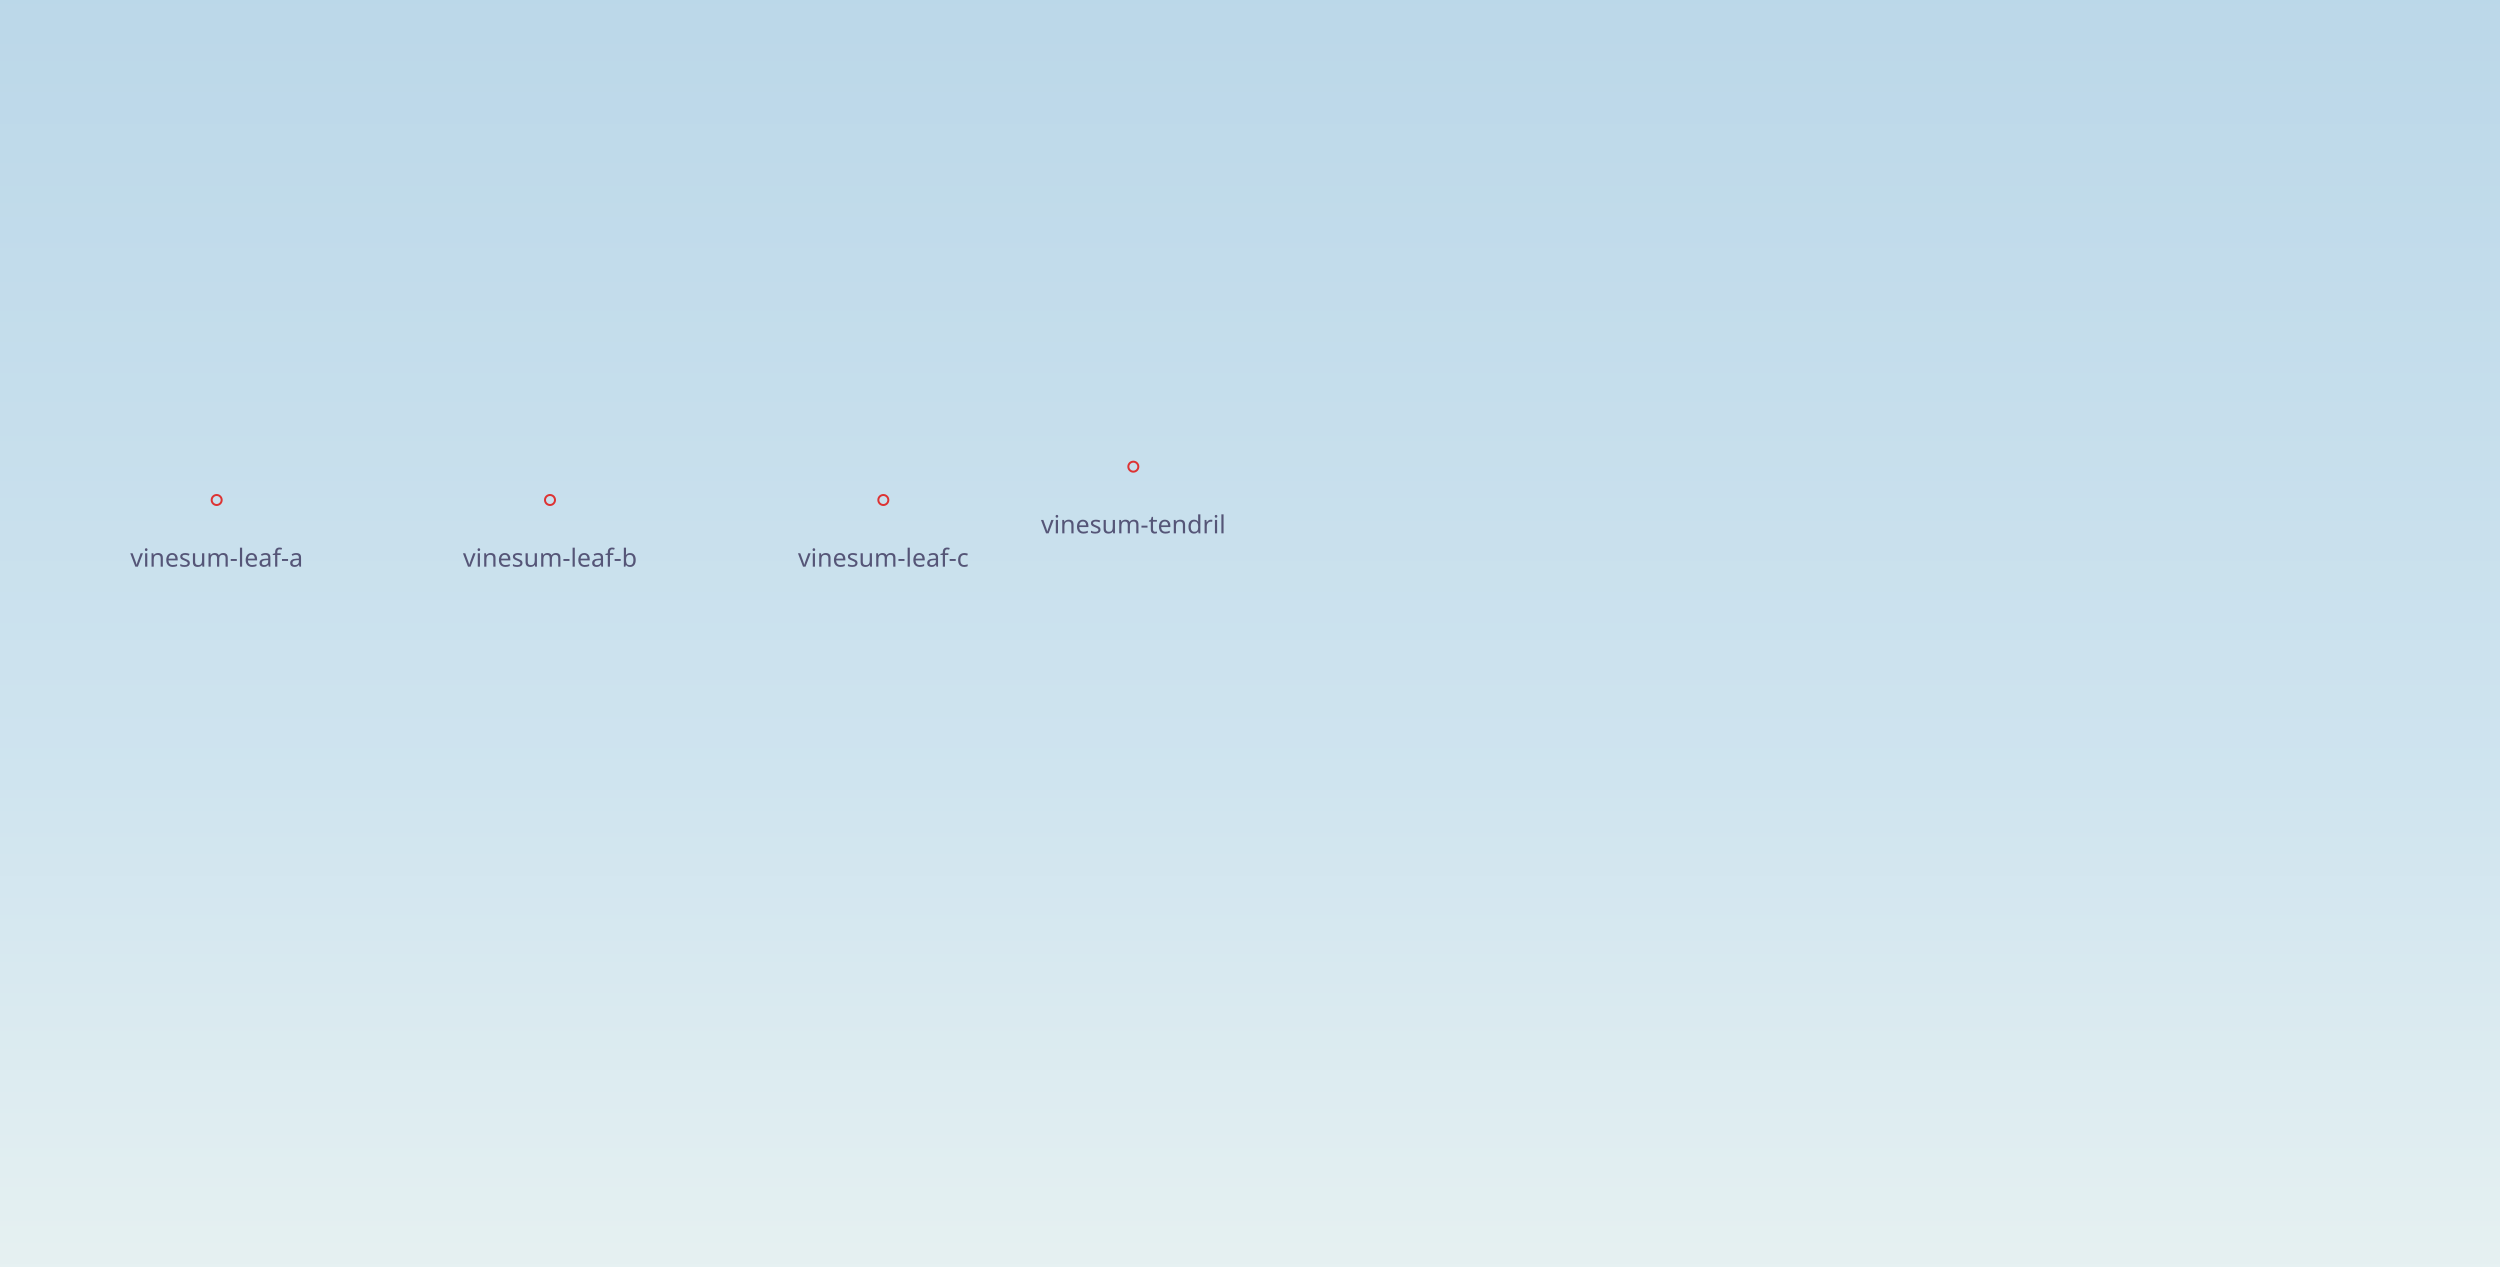
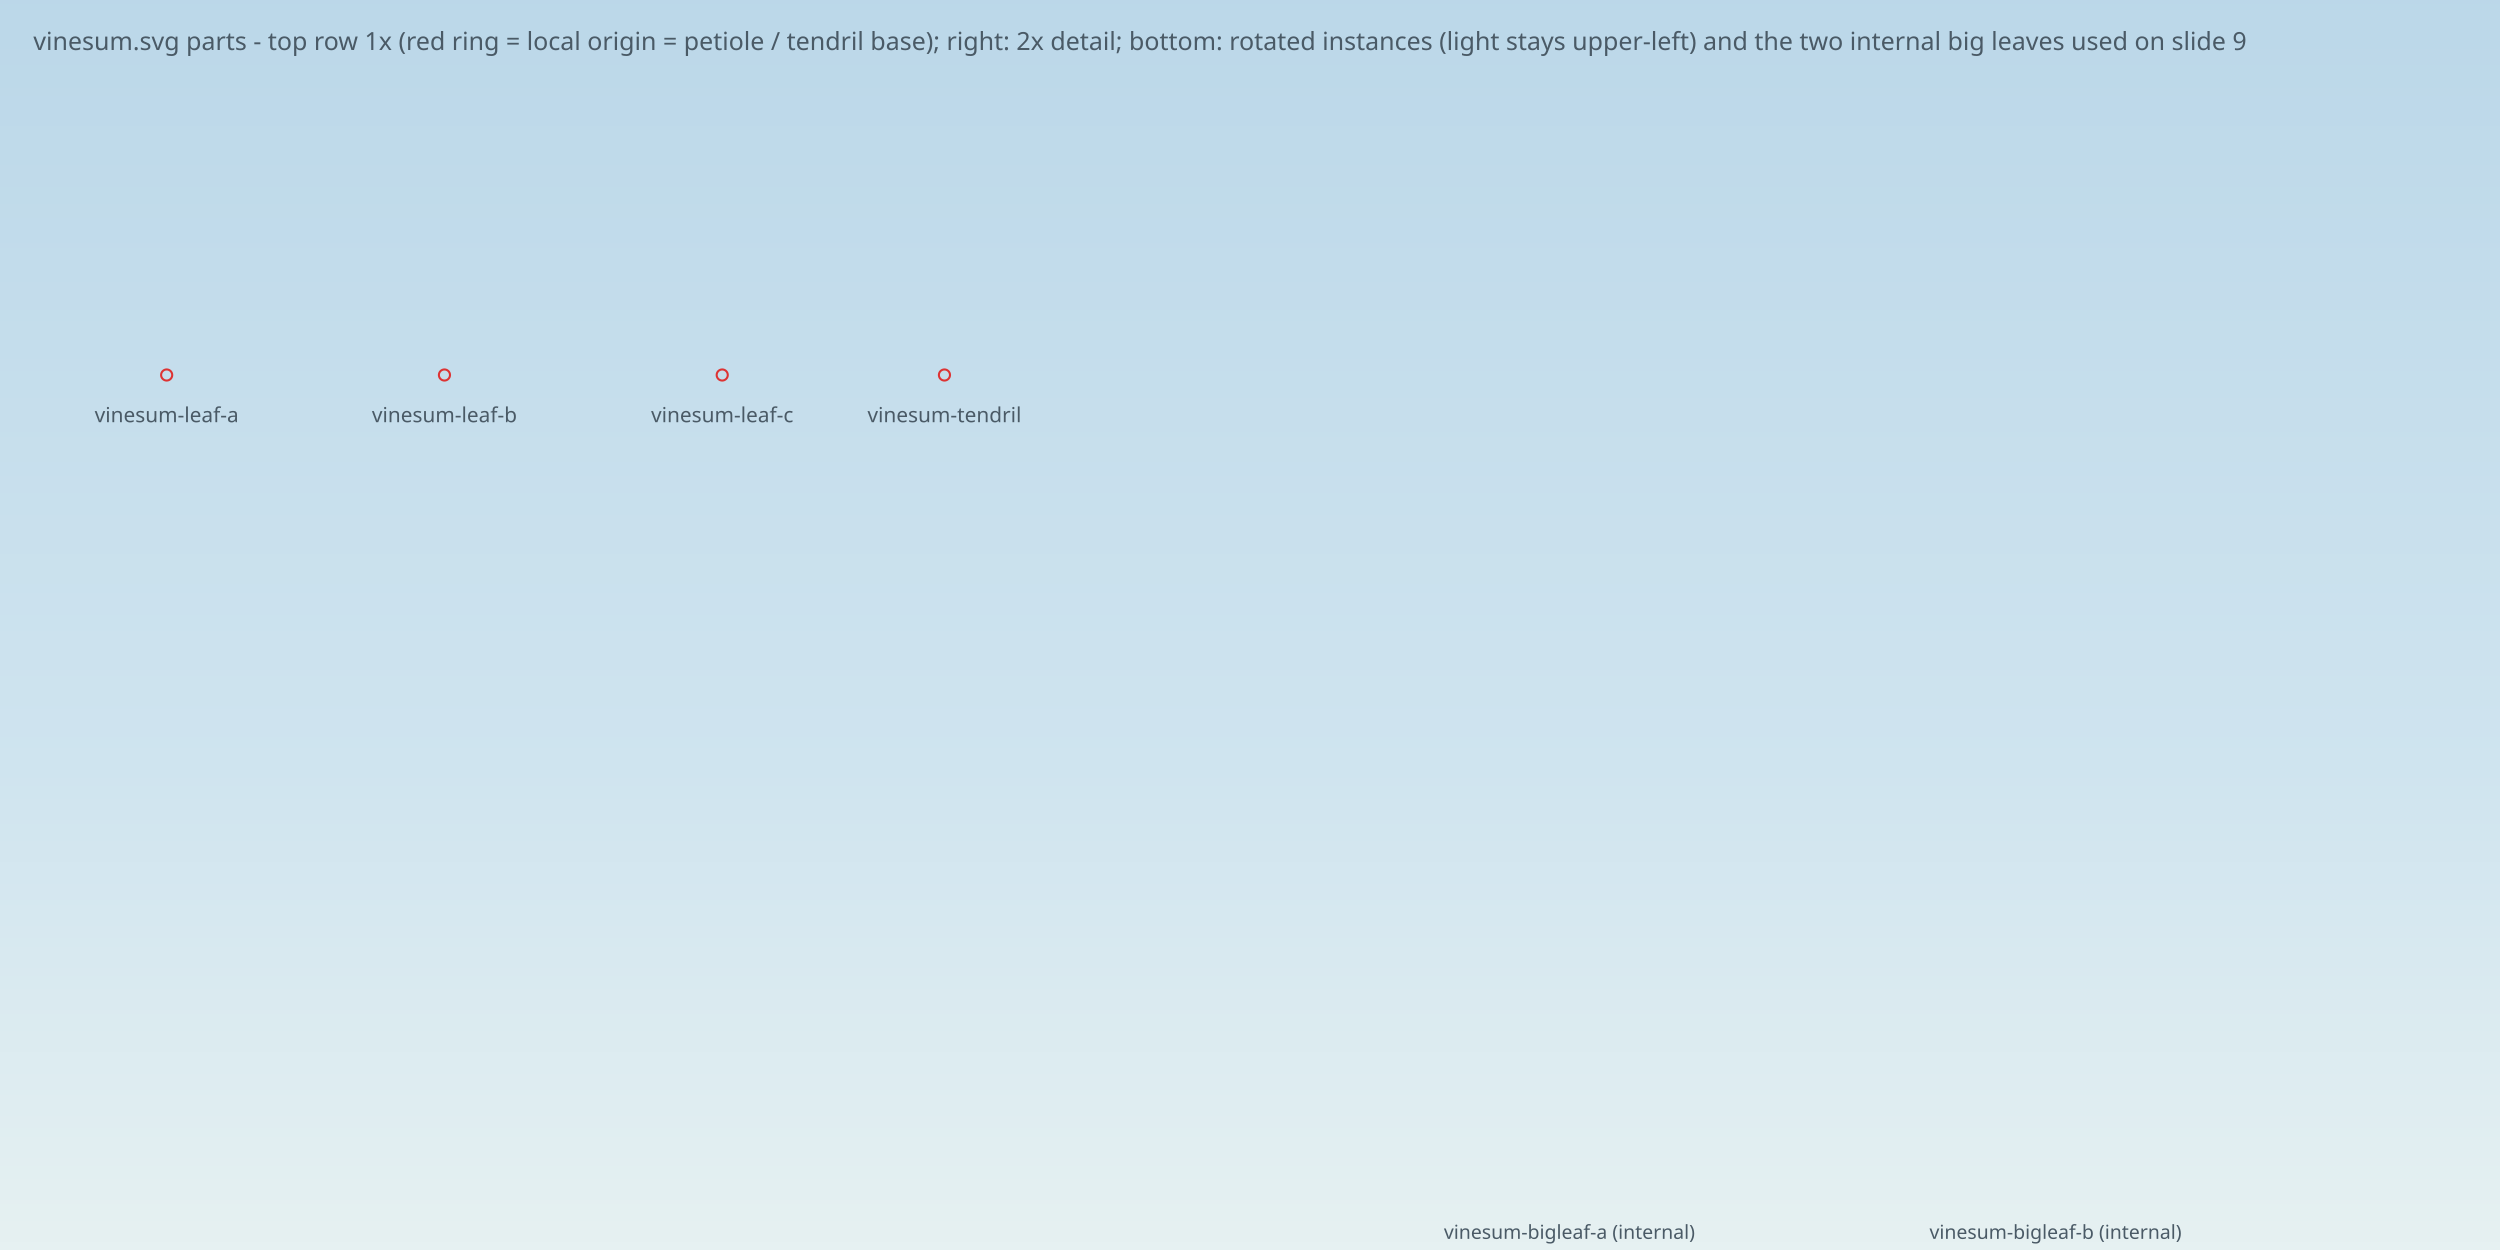
- <svg xmlns="http://www.w3.org/2000/svg" width="1500" height="760" viewBox="0 0 1500 760">
+ <svg xmlns="http://www.w3.org/2000/svg" width="1800" height="900" viewBox="0 0 1800 900">
  <defs>
    <linearGradient id="vinesum-pv-sky" x1="0" y1="0" x2="0" y2="1">
      <stop offset="0" stop-color="#B9D6E8" />
      <stop offset="0.6" stop-color="#CFE4EF" />
      <stop offset="1" stop-color="#EAF3F2" />
    </linearGradient>
  </defs>
-   <rect x="-60" y="-60" width="1620" height="880" fill="url(#vinesum-pv-sky)" filter="url(#wc-wash)" />
-   <use href="#vinesum-leaf-a" transform="translate(130 300) scale(1)" />
-   <circle cx="130" cy="300" r="3" fill="none" stroke="#d33" stroke-width="1.2" />
-   <text x="130" y="340" font-size="15" text-anchor="middle" fill="#557" font-family="sans-serif">vinesum-leaf-a</text>
-   <use href="#vinesum-leaf-b" transform="translate(330 300) scale(1)" />
-   <circle cx="330" cy="300" r="3" fill="none" stroke="#d33" stroke-width="1.2" />
-   <text x="330" y="340" font-size="15" text-anchor="middle" fill="#557" font-family="sans-serif">vinesum-leaf-b</text>
-   <use href="#vinesum-leaf-c" transform="translate(530 300) scale(1)" />
-   <circle cx="530" cy="300" r="3" fill="none" stroke="#d33" stroke-width="1.2" />
-   <text x="530" y="340" font-size="15" text-anchor="middle" fill="#557" font-family="sans-serif">vinesum-leaf-c</text>
-   <use href="#vinesum-tendril" transform="translate(680 280) scale(1)" />
-   <circle cx="680" cy="280" r="3" fill="none" stroke="#d33" stroke-width="1.2" />
-   <text x="680" y="320" font-size="15" text-anchor="middle" fill="#557" font-family="sans-serif">vinesum-tendril</text>
-   <use href="#vinesum-leaf-a" transform="translate(960 650) scale(2)" />
-   <use href="#vinesum-leaf-c" transform="translate(1300 650) scale(2)" />
-   <use href="#vinesum-tendril" transform="translate(720 700) scale(2.4)" />
-   <g transform="translate(110 520) rotate(-60) scale(0.7 0.7)" filter="url(#wc-paint)">
+   <rect x="-60" y="-60" width="1920" height="1020" fill="url(#vinesum-pv-sky)" filter="url(#wc-wash)" />
+   <text x="24" y="36" font-size="18" fill="#4a5a66" font-family="sans-serif">vinesum.svg parts - top row 1x (red ring = local origin = petiole / tendril base); right: 2x detail; bottom: rotated instances (light stays upper-left) and the two internal big leaves used on slide 9</text>
+   <use href="#vinesum-leaf-a" transform="translate(120 270)" />
+   <circle cx="120" cy="270" r="4" fill="none" stroke="#d33" stroke-width="1.5" />
+   <text x="120" y="304" font-size="15" text-anchor="middle" fill="#4a5a66" font-family="sans-serif">vinesum-leaf-a</text>
+   <use href="#vinesum-leaf-b" transform="translate(320 270)" />
+   <circle cx="320" cy="270" r="4" fill="none" stroke="#d33" stroke-width="1.5" />
+   <text x="320" y="304" font-size="15" text-anchor="middle" fill="#4a5a66" font-family="sans-serif">vinesum-leaf-b</text>
+   <use href="#vinesum-leaf-c" transform="translate(520 270)" />
+   <circle cx="520" cy="270" r="4" fill="none" stroke="#d33" stroke-width="1.5" />
+   <text x="520" y="304" font-size="15" text-anchor="middle" fill="#4a5a66" font-family="sans-serif">vinesum-leaf-c</text>
+   <use href="#vinesum-tendril" transform="translate(680 270)" />
+   <circle cx="680" cy="270" r="4" fill="none" stroke="#d33" stroke-width="1.5" />
+   <text x="680" y="304" font-size="15" text-anchor="middle" fill="#4a5a66" font-family="sans-serif">vinesum-tendril</text>
+   <use href="#vinesum-leaf-a" transform="translate(1000 420) scale(2)" />
+   <use href="#vinesum-leaf-b" transform="translate(1320 420) scale(2)" />
+   <use href="#vinesum-leaf-c" transform="translate(1610 420) scale(2)" />
+   <use href="#vinesum-tendril" transform="translate(770 470) scale(2.2)" />
+   <g transform="translate(150 610) rotate(-60) scale(0.75 0.75)" filter="url(#wc-paint)">
    <use href="#vinesum-leaf-a-body" fill="url(#vinesum-lg10)" stroke="url(#vinesum-rim10)" />
  </g>
-   <g transform="translate(260 520) rotate(60) scale(0.7 0.7)" filter="url(#wc-paint)">
-     <use href="#vinesum-leaf-a-body" fill="url(#vinesum-lg6)" stroke="url(#vinesum-rim6)" />
+   <g transform="translate(300 610) rotate(60) scale(0.75 0.75)" filter="url(#wc-paint)">
+     <use href="#vinesum-leaf-b-body" fill="url(#vinesum-lg6)" stroke="url(#vinesum-rim6)" />
  </g>
-   <g transform="translate(410 520) rotate(150) scale(0.7 0.7)" filter="url(#wc-paint)">
-     <use href="#vinesum-leaf-a-body" fill="url(#vinesum-lg3)" stroke="url(#vinesum-rim3)" />
+   <g transform="translate(450 610) rotate(150) scale(0.75 0.75)" filter="url(#wc-paint)">
+     <use href="#vinesum-leaf-c-body" fill="url(#vinesum-lg3)" stroke="url(#vinesum-rim3)" />
  </g>
-   <g transform="translate(560 520) rotate(200) scale(0.7 0.7)" filter="url(#wc-paint)">
+   <g transform="translate(600 610) rotate(200) scale(0.75 0.75)" filter="url(#wc-paint)">
    <use href="#vinesum-leaf-a-body" fill="url(#vinesum-lg1)" stroke="url(#vinesum-rim1)" />
  </g>
+   <g transform="translate(750 610) rotate(250) scale(0.75 0.75)" filter="url(#wc-paint)">
+     <use href="#vinesum-leaf-b-body" fill="url(#vinesum-lg11)" stroke="url(#vinesum-rim11)" />
+   </g>
+   <g transform="translate(1130 870)" filter="url(#wc-paint)">
+     <use href="#vinesum-bigleaf-a-body" fill="url(#vinesum-lg8)" stroke="url(#vinesum-rim8)" />
+   </g>
+   <g transform="translate(1480 870)" filter="url(#wc-paint)">
+     <use href="#vinesum-bigleaf-b-body" fill="url(#vinesum-lg8)" stroke="url(#vinesum-rim8)" />
+   </g>
+   <text x="1130" y="892" font-size="14" text-anchor="middle" fill="#4a5a66" font-family="sans-serif">vinesum-bigleaf-a (internal)</text>
+   <text x="1480" y="892" font-size="14" text-anchor="middle" fill="#4a5a66" font-family="sans-serif">vinesum-bigleaf-b (internal)</text>
</svg>
